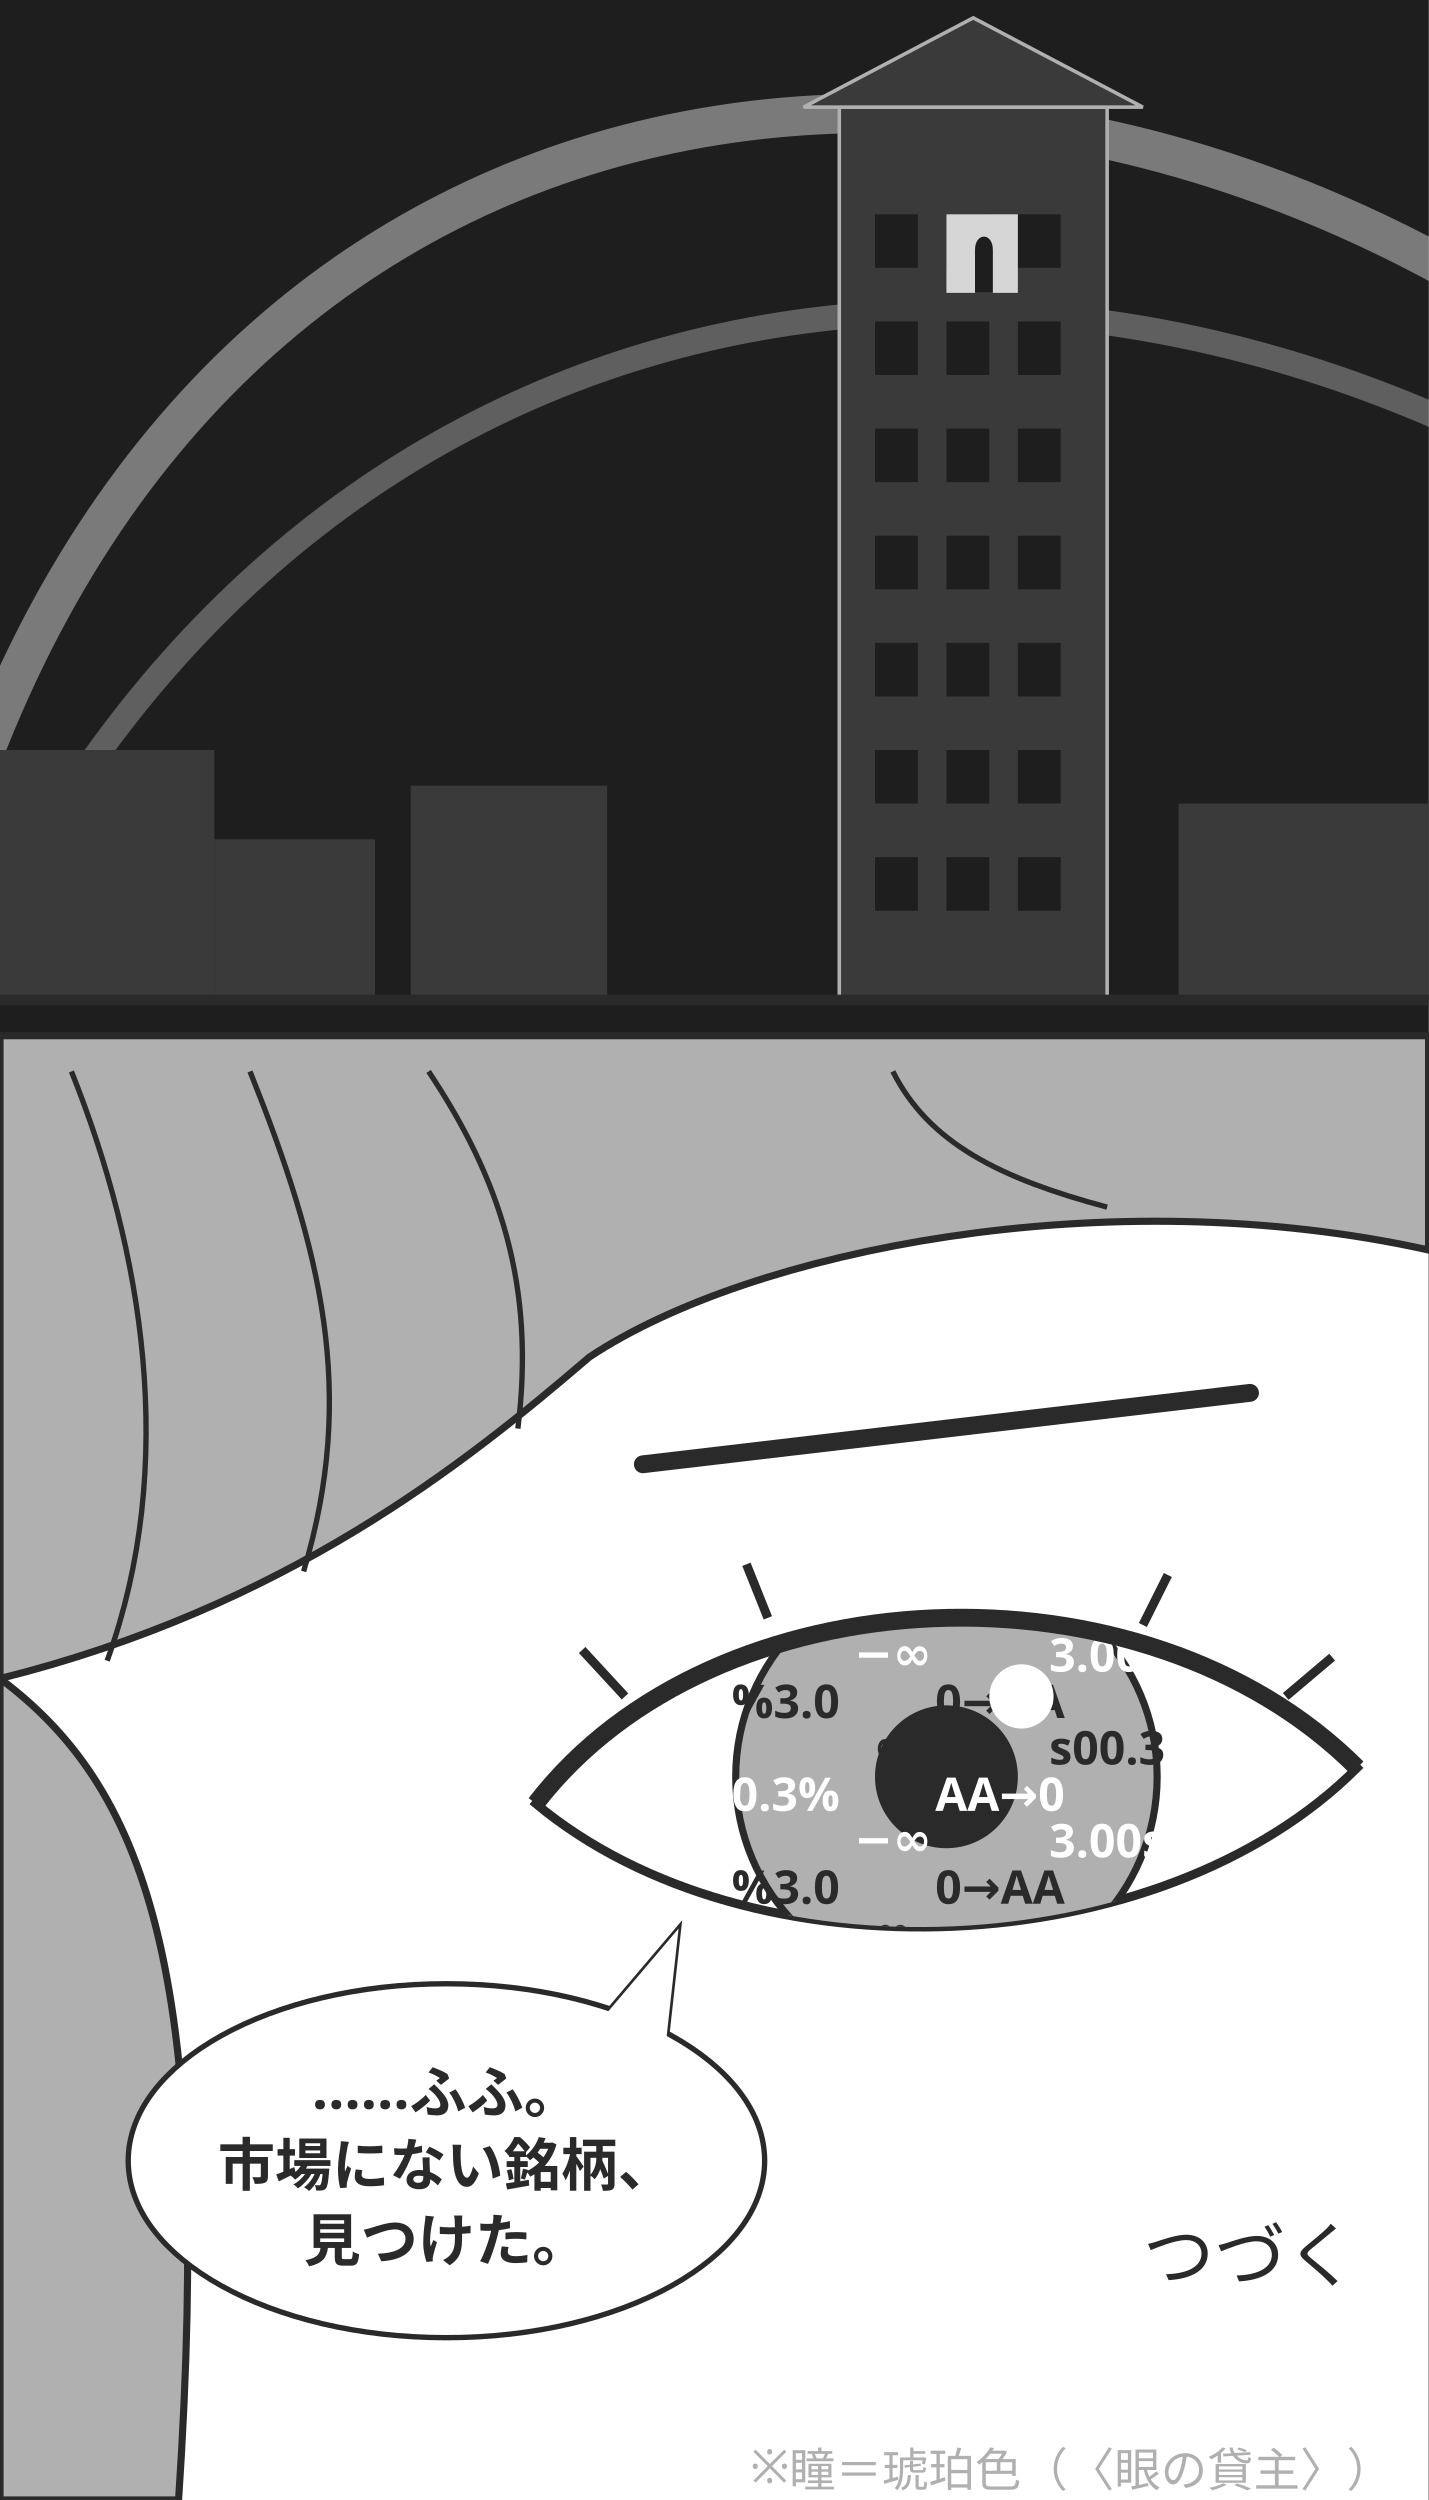
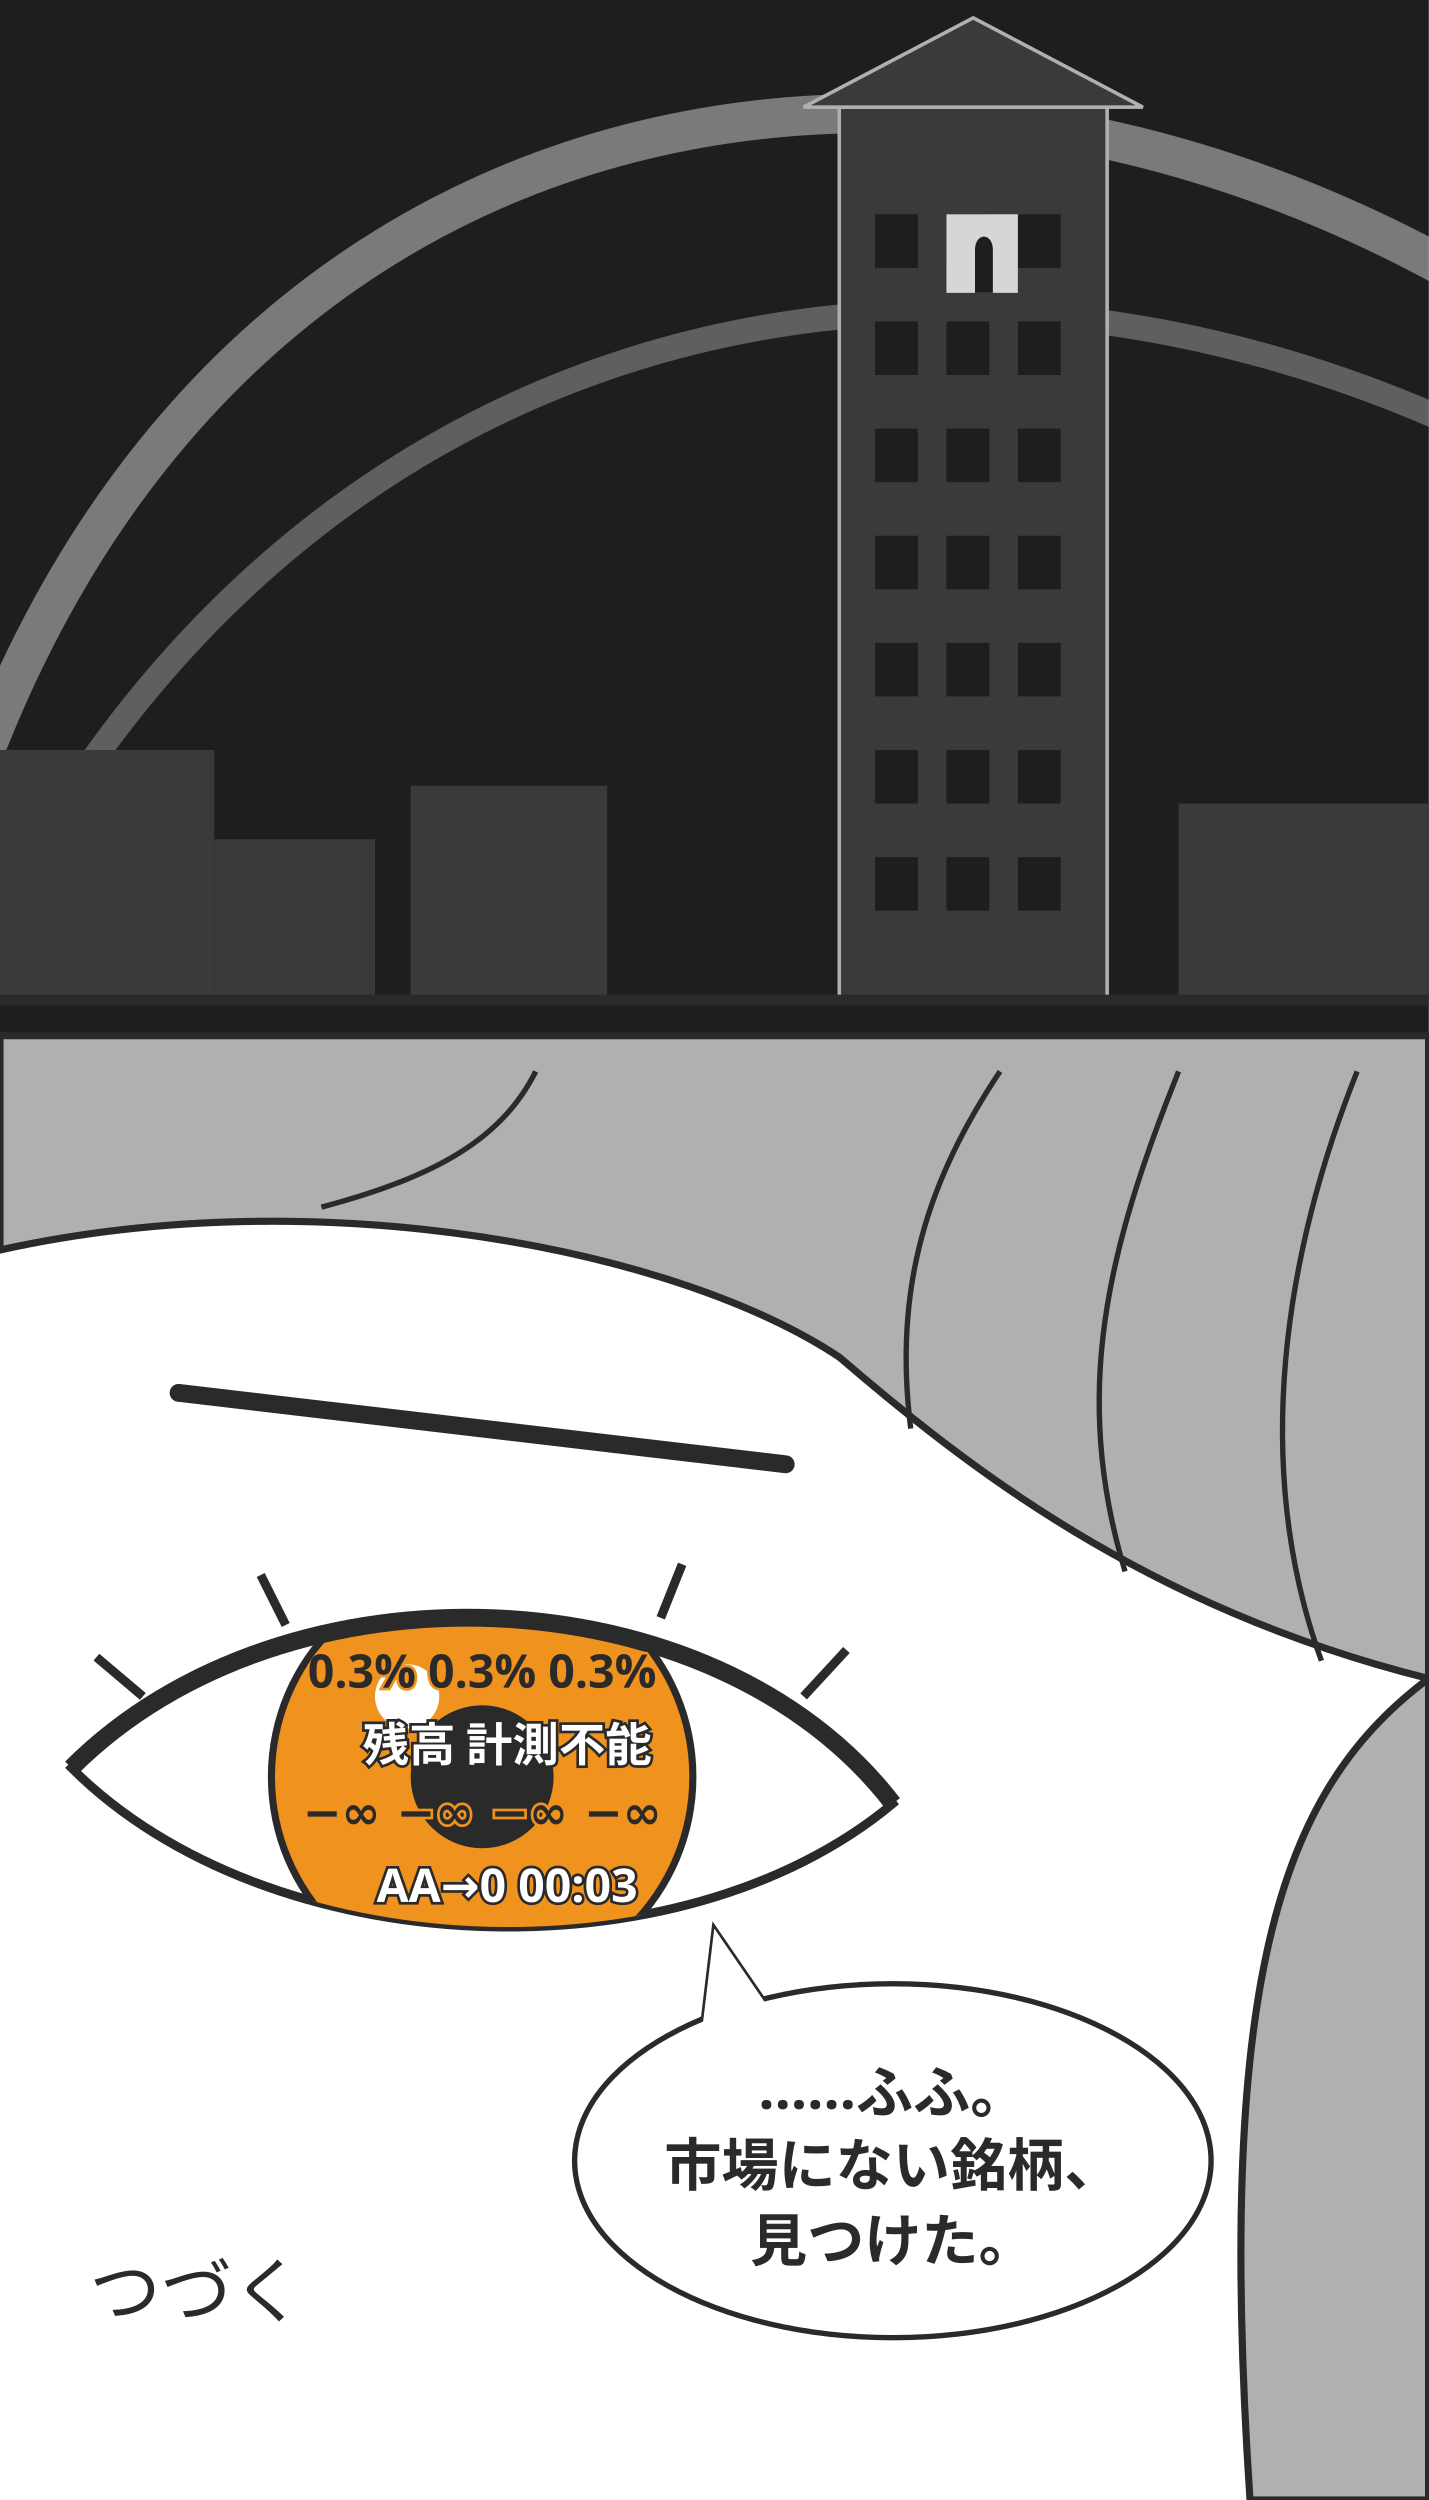
<svg xmlns="http://www.w3.org/2000/svg" viewBox="0 0 800 1400">
  <rect width="800" height="1400" fill="#1E1E1E" />
  <rect width="800" height="1400" fill="#1E1E1E" />
  <path d="M-40,520 C80,40 520,-40 860,180" fill="none" stroke="#D6D6D6" stroke-width="22" opacity="0.5" />
  <path d="M-40,600 C120,180 520,80 860,260" fill="none" stroke="#D6D6D6" stroke-width="14" opacity="0.35" />
  <rect x="470" y="60" width="150" height="500" fill="#3A3A3A" stroke="#B0B0B0" stroke-width="2" />
  <path d="M450,60 L545,10 L640,60 Z" fill="#3A3A3A" stroke="#B0B0B0" stroke-width="2" />
  <rect x="490" y="120" width="24" height="30" fill="#1E1E1E" />
  <rect x="530" y="120" width="24" height="30" fill="#1E1E1E" />
  <rect x="570" y="120" width="24" height="30" fill="#1E1E1E" />
  <rect x="490" y="180" width="24" height="30" fill="#1E1E1E" />
  <rect x="530" y="180" width="24" height="30" fill="#1E1E1E" />
  <rect x="570" y="180" width="24" height="30" fill="#1E1E1E" />
  <rect x="490" y="240" width="24" height="30" fill="#1E1E1E" />
  <rect x="530" y="240" width="24" height="30" fill="#1E1E1E" />
  <rect x="570" y="240" width="24" height="30" fill="#1E1E1E" />
  <rect x="490" y="300" width="24" height="30" fill="#1E1E1E" />
  <rect x="530" y="300" width="24" height="30" fill="#1E1E1E" />
  <rect x="570" y="300" width="24" height="30" fill="#1E1E1E" />
  <rect x="490" y="360" width="24" height="30" fill="#1E1E1E" />
  <rect x="530" y="360" width="24" height="30" fill="#1E1E1E" />
  <rect x="570" y="360" width="24" height="30" fill="#1E1E1E" />
  <rect x="490" y="420" width="24" height="30" fill="#1E1E1E" />
  <rect x="530" y="420" width="24" height="30" fill="#1E1E1E" />
  <rect x="570" y="420" width="24" height="30" fill="#1E1E1E" />
  <rect x="490" y="480" width="24" height="30" fill="#1E1E1E" />
  <rect x="530" y="480" width="24" height="30" fill="#1E1E1E" />
  <rect x="570" y="480" width="24" height="30" fill="#1E1E1E" />
  <rect x="530" y="120" width="40" height="44" fill="#D6D6D6" />
  <path d="M546,164 L546,140 C546,130 556,130 556,140 L556,164 Z" fill="#1E1E1E" />
  <g fill="#3A3A3A">
    <rect x="0" y="420" width="120" height="140" />
    <rect x="120" y="470" width="90" height="90" />
    <rect x="230" y="440" width="110" height="120" />
    <rect x="660" y="450" width="140" height="110" />
  </g>
  <path d="M0,560 L800,560" stroke="#2A2A2A" stroke-width="6" />
-   <rect x="0" y="580" width="800" height="820" fill="#FFFFFF" />
-   <path d="M0,580 L800,580 L800,700 C620,660 420,700 330,760 C260,820 160,900 0,940 Z" fill="#B0B0B0" stroke="#2A2A2A" stroke-width="4" />
-   <g stroke="#2A2A2A" stroke-width="3" fill="none">
-     <path d="M40,600 C80,700 100,820 60,930" />
-     <path d="M140,600 C180,700 200,780 170,880" />
-     <path d="M240,600 C280,660 300,720 290,800" />
-     <path d="M500,600 C520,640 560,660 620,676" />
+   <g transform="translate(800,0) scale(-1,1)">
+     <rect x="0" y="580" width="800" height="820" fill="#FFFFFF" />
+     <path d="M0,580 L800,580 L800,700 C620,660 420,700 330,760 C260,820 160,900 0,940 Z" fill="#B0B0B0" stroke="#2A2A2A" stroke-width="4" />
+     <g stroke="#2A2A2A" stroke-width="3" fill="none">
+       <path d="M40,600 C80,700 100,820 60,930" />
+       <path d="M140,600 C180,700 200,780 170,880" />
+       <path d="M240,600 C280,660 300,720 290,800" />
+       <path d="M500,600 C520,640 560,660 620,676" />
+     </g>
+     <path d="M0,940 C80,1000 120,1100 100,1400 L0,1400 Z" fill="#B0B0B0" stroke="#2A2A2A" stroke-width="4" />
+     <path d="M360,820 L700,780" stroke="#2A2A2A" stroke-width="10" stroke-linecap="round" />
+     <defs>
+       <clipPath id="p40eye">
+         <path d="M300,1010 C400,880 640,870 760,990 C650,1100 420,1110 300,1010 Z" />
+       </clipPath>
+     </defs>
+     <path d="M300,1010 C400,880 640,870 760,990 C650,1100 420,1110 300,1010 Z" fill="#FFFFFF" stroke="#2A2A2A" stroke-width="5" />
+     <g clip-path="url(#p40eye)">
+       <circle cx="530" cy="995" r="118" fill="#F0921E" stroke="#2A2A2A" stroke-width="4" />
+       <circle cx="530" cy="995" r="40" fill="#2A2A2A" />
+       <circle cx="572" cy="950" r="18" fill="#FFFFFF" />
+     </g>
+     <path d="M300,1010 C400,880 640,870 760,990" fill="none" stroke="#2A2A2A" stroke-width="10" />
+     <path d="M350,950 l-24,-26 M430,906 l-12,-30 M640,910 l14,-28 M720,950 l26,-22" stroke="#2A2A2A" stroke-width="5" />
  </g>
-   <path d="M0,940 C80,1000 120,1100 100,1400 L0,1400 Z" fill="#B0B0B0" stroke="#2A2A2A" stroke-width="4" />
-   <path d="M360,820 L700,780" stroke="#2A2A2A" stroke-width="10" stroke-linecap="round" />
  <defs>
-     <clipPath id="p40eye">
-       <path d="M300,1010 C400,880 640,870 760,990 C650,1100 420,1110 300,1010 Z" />
+     <clipPath id="p40iris">
+       <circle cx="270" cy="995" r="116" />
+     </clipPath>
+     <clipPath id="p40lid">
+       <path d="M500,1010 C400,880 160,870 40,990 C150,1100 380,1110 500,1010 Z" />
    </clipPath>
  </defs>
-   <path d="M300,1010 C400,880 640,870 760,990 C650,1100 420,1110 300,1010 Z" fill="#FFFFFF" stroke="#2A2A2A" stroke-width="5" />
-   <g clip-path="url(#p40eye)">
-     <circle cx="530" cy="995" r="118" fill="#B0B0B0" stroke="#2A2A2A" stroke-width="4" />
-     <circle cx="530" cy="995" r="40" fill="#2A2A2A" />
-     <text x="440" y="900" font-family="Zen Kaku Gothic New, IPAGothic, sans-serif" font-size="26" font-weight="700" fill="#FFFFFF" text-anchor="middle" dominant-baseline="central">0.3%</text>
-     <text x="440" y="952" font-family="Zen Kaku Gothic New, IPAGothic, sans-serif" font-size="26" font-weight="700" fill="#2A2A2A" text-anchor="middle" dominant-baseline="central">%3.0</text>
-     <text x="440" y="1004" font-family="Zen Kaku Gothic New, IPAGothic, sans-serif" font-size="26" font-weight="700" fill="#FFFFFF" text-anchor="middle" dominant-baseline="central">0.3%</text>
-     <text x="440" y="1056" font-family="Zen Kaku Gothic New, IPAGothic, sans-serif" font-size="26" font-weight="700" fill="#2A2A2A" text-anchor="middle" dominant-baseline="central">%3.0</text>
-     <text x="500" y="926" font-family="Zen Kaku Gothic New, IPAGothic, sans-serif" font-size="26" font-weight="700" fill="#FFFFFF" text-anchor="middle" dominant-baseline="central">−∞</text>
-     <text x="500" y="978" font-family="Zen Kaku Gothic New, IPAGothic, sans-serif" font-size="26" font-weight="700" fill="#2A2A2A" text-anchor="middle" dominant-baseline="central">∞</text>
-     <text x="500" y="1030" font-family="Zen Kaku Gothic New, IPAGothic, sans-serif" font-size="26" font-weight="700" fill="#FFFFFF" text-anchor="middle" dominant-baseline="central">−∞</text>
-     <text x="500" y="1082" font-family="Zen Kaku Gothic New, IPAGothic, sans-serif" font-size="26" font-weight="700" fill="#2A2A2A" text-anchor="middle" dominant-baseline="central">∞</text>
-     <text x="560" y="900" font-family="Zen Kaku Gothic New, IPAGothic, sans-serif" font-size="26" font-weight="700" fill="#FFFFFF" text-anchor="middle" dominant-baseline="central">AA→0</text>
-     <text x="560" y="952" font-family="Zen Kaku Gothic New, IPAGothic, sans-serif" font-size="26" font-weight="700" fill="#2A2A2A" text-anchor="middle" dominant-baseline="central">0→AA</text>
-     <text x="560" y="1004" font-family="Zen Kaku Gothic New, IPAGothic, sans-serif" font-size="26" font-weight="700" fill="#FFFFFF" text-anchor="middle" dominant-baseline="central">AA→0</text>
-     <text x="560" y="1056" font-family="Zen Kaku Gothic New, IPAGothic, sans-serif" font-size="26" font-weight="700" fill="#2A2A2A" text-anchor="middle" dominant-baseline="central">0→AA</text>
-     <text x="620" y="926" font-family="Zen Kaku Gothic New, IPAGothic, sans-serif" font-size="26" font-weight="700" fill="#FFFFFF" text-anchor="middle" dominant-baseline="central">3.00s</text>
-     <text x="620" y="978" font-family="Zen Kaku Gothic New, IPAGothic, sans-serif" font-size="26" font-weight="700" fill="#2A2A2A" text-anchor="middle" dominant-baseline="central">s00.3</text>
-     <text x="620" y="1030" font-family="Zen Kaku Gothic New, IPAGothic, sans-serif" font-size="26" font-weight="700" fill="#FFFFFF" text-anchor="middle" dominant-baseline="central">3.00s</text>
-     <text x="620" y="1082" font-family="Zen Kaku Gothic New, IPAGothic, sans-serif" font-size="26" font-weight="700" fill="#2A2A2A" text-anchor="middle" dominant-baseline="central">s00.3</text>
-     <circle cx="572" cy="950" r="18" fill="#FFFFFF" />
+   <g clip-path="url(#p40lid)">
+     <g clip-path="url(#p40iris)">
+       <text x="270" y="935" font-family="Zen Kaku Gothic New, IPAGothic, sans-serif" font-size="26" font-weight="700" fill="#2A2A2A" text-anchor="middle" dominant-baseline="central" stroke="#F0921E" stroke-width="3" paint-order="stroke">0.3% 0.3% 0.3%</text>
+       <text x="284" y="975" font-family="Zen Kaku Gothic New, IPAGothic, sans-serif" font-size="26" font-weight="700" fill="#FFFFFF" text-anchor="middle" dominant-baseline="central" stroke="#2A2A2A" stroke-width="3" paint-order="stroke">残高 計測不能</text>
+       <text x="270" y="1015" font-family="Zen Kaku Gothic New, IPAGothic, sans-serif" font-size="26" font-weight="700" fill="#2A2A2A" text-anchor="middle" dominant-baseline="central" stroke="#F0921E" stroke-width="3" paint-order="stroke">−∞ −∞ −∞ −∞</text>
+       <text x="284" y="1055" font-family="Zen Kaku Gothic New, IPAGothic, sans-serif" font-size="26" font-weight="700" fill="#FFFFFF" text-anchor="middle" dominant-baseline="central" stroke="#2A2A2A" stroke-width="3" paint-order="stroke">AA→0  00:03</text>
+     </g>
  </g>
-   <path d="M300,1010 C400,880 640,870 760,990" fill="none" stroke="#2A2A2A" stroke-width="10" />
-   <path d="M350,950 l-24,-26 M430,906 l-12,-30 M640,910 l14,-28 M720,950 l26,-22" stroke="#2A2A2A" stroke-width="5" />
-   <text x="780" y="1380" font-family="Zen Kaku Gothic New, IPAGothic, sans-serif" font-size="26" font-weight="400" fill="#B0B0B0" text-anchor="end" dominant-baseline="central">※瞳＝琥珀色（〈眼の貸主〉）</text>
-   <path d="M370.3,1167.5 L380,1080 L326.4,1143.1" fill="#FFFFFF" stroke="#2A2A2A" stroke-width="3" />
-   <ellipse cx="250" cy="1210" rx="178.2" ry="99.1" fill="#FFFFFF" stroke="#2A2A2A" stroke-width="3" />
-   <path d="M370.3,1167.5 L380,1080 L326.4,1143.1 Z" fill="#FFFFFF" stroke="none" />
-   <text x="250" y="1167.8" font-family="Zen Kaku Gothic New, IPAGothic, sans-serif" font-size="32" font-weight="700" fill="#2A2A2A" text-anchor="middle" dominant-baseline="central">……ふふ。</text>
-   <text x="250" y="1210" font-family="Zen Kaku Gothic New, IPAGothic, sans-serif" font-size="32" font-weight="700" fill="#2A2A2A" text-anchor="middle" dominant-baseline="central">市場にない銘柄、</text>
-   <text x="250" y="1252.2" font-family="Zen Kaku Gothic New, IPAGothic, sans-serif" font-size="32" font-weight="700" fill="#2A2A2A" text-anchor="middle" dominant-baseline="central">見つけた。</text>
-   <text x="700" y="1260" font-family="Dela Gothic One, IPAGothic, sans-serif" font-size="40" font-weight="400" fill="#2A2A2A" text-anchor="middle" dominant-baseline="central">つづく</text>
+   <path d="M439.8,1138.1 L400,1080 L390.5,1159.2" fill="#FFFFFF" stroke="#2A2A2A" stroke-width="3" />
+   <ellipse cx="500" cy="1210" rx="178.2" ry="99.1" fill="#FFFFFF" stroke="#2A2A2A" stroke-width="3" />
+   <path d="M439.8,1138.1 L400,1080 L390.5,1159.2 Z" fill="#FFFFFF" stroke="none" />
+   <text x="500" y="1167.8" font-family="Zen Kaku Gothic New, IPAGothic, sans-serif" font-size="32" font-weight="700" fill="#2A2A2A" text-anchor="middle" dominant-baseline="central">……ふふ。</text>
+   <text x="500" y="1210" font-family="Zen Kaku Gothic New, IPAGothic, sans-serif" font-size="32" font-weight="700" fill="#2A2A2A" text-anchor="middle" dominant-baseline="central">市場にない銘柄、</text>
+   <text x="500" y="1252.2" font-family="Zen Kaku Gothic New, IPAGothic, sans-serif" font-size="32" font-weight="700" fill="#2A2A2A" text-anchor="middle" dominant-baseline="central">見つけた。</text>
+   <text x="110" y="1280" font-family="Dela Gothic One, IPAGothic, sans-serif" font-size="40" font-weight="400" fill="#2A2A2A" text-anchor="middle" dominant-baseline="central">つづく</text>
</svg>
